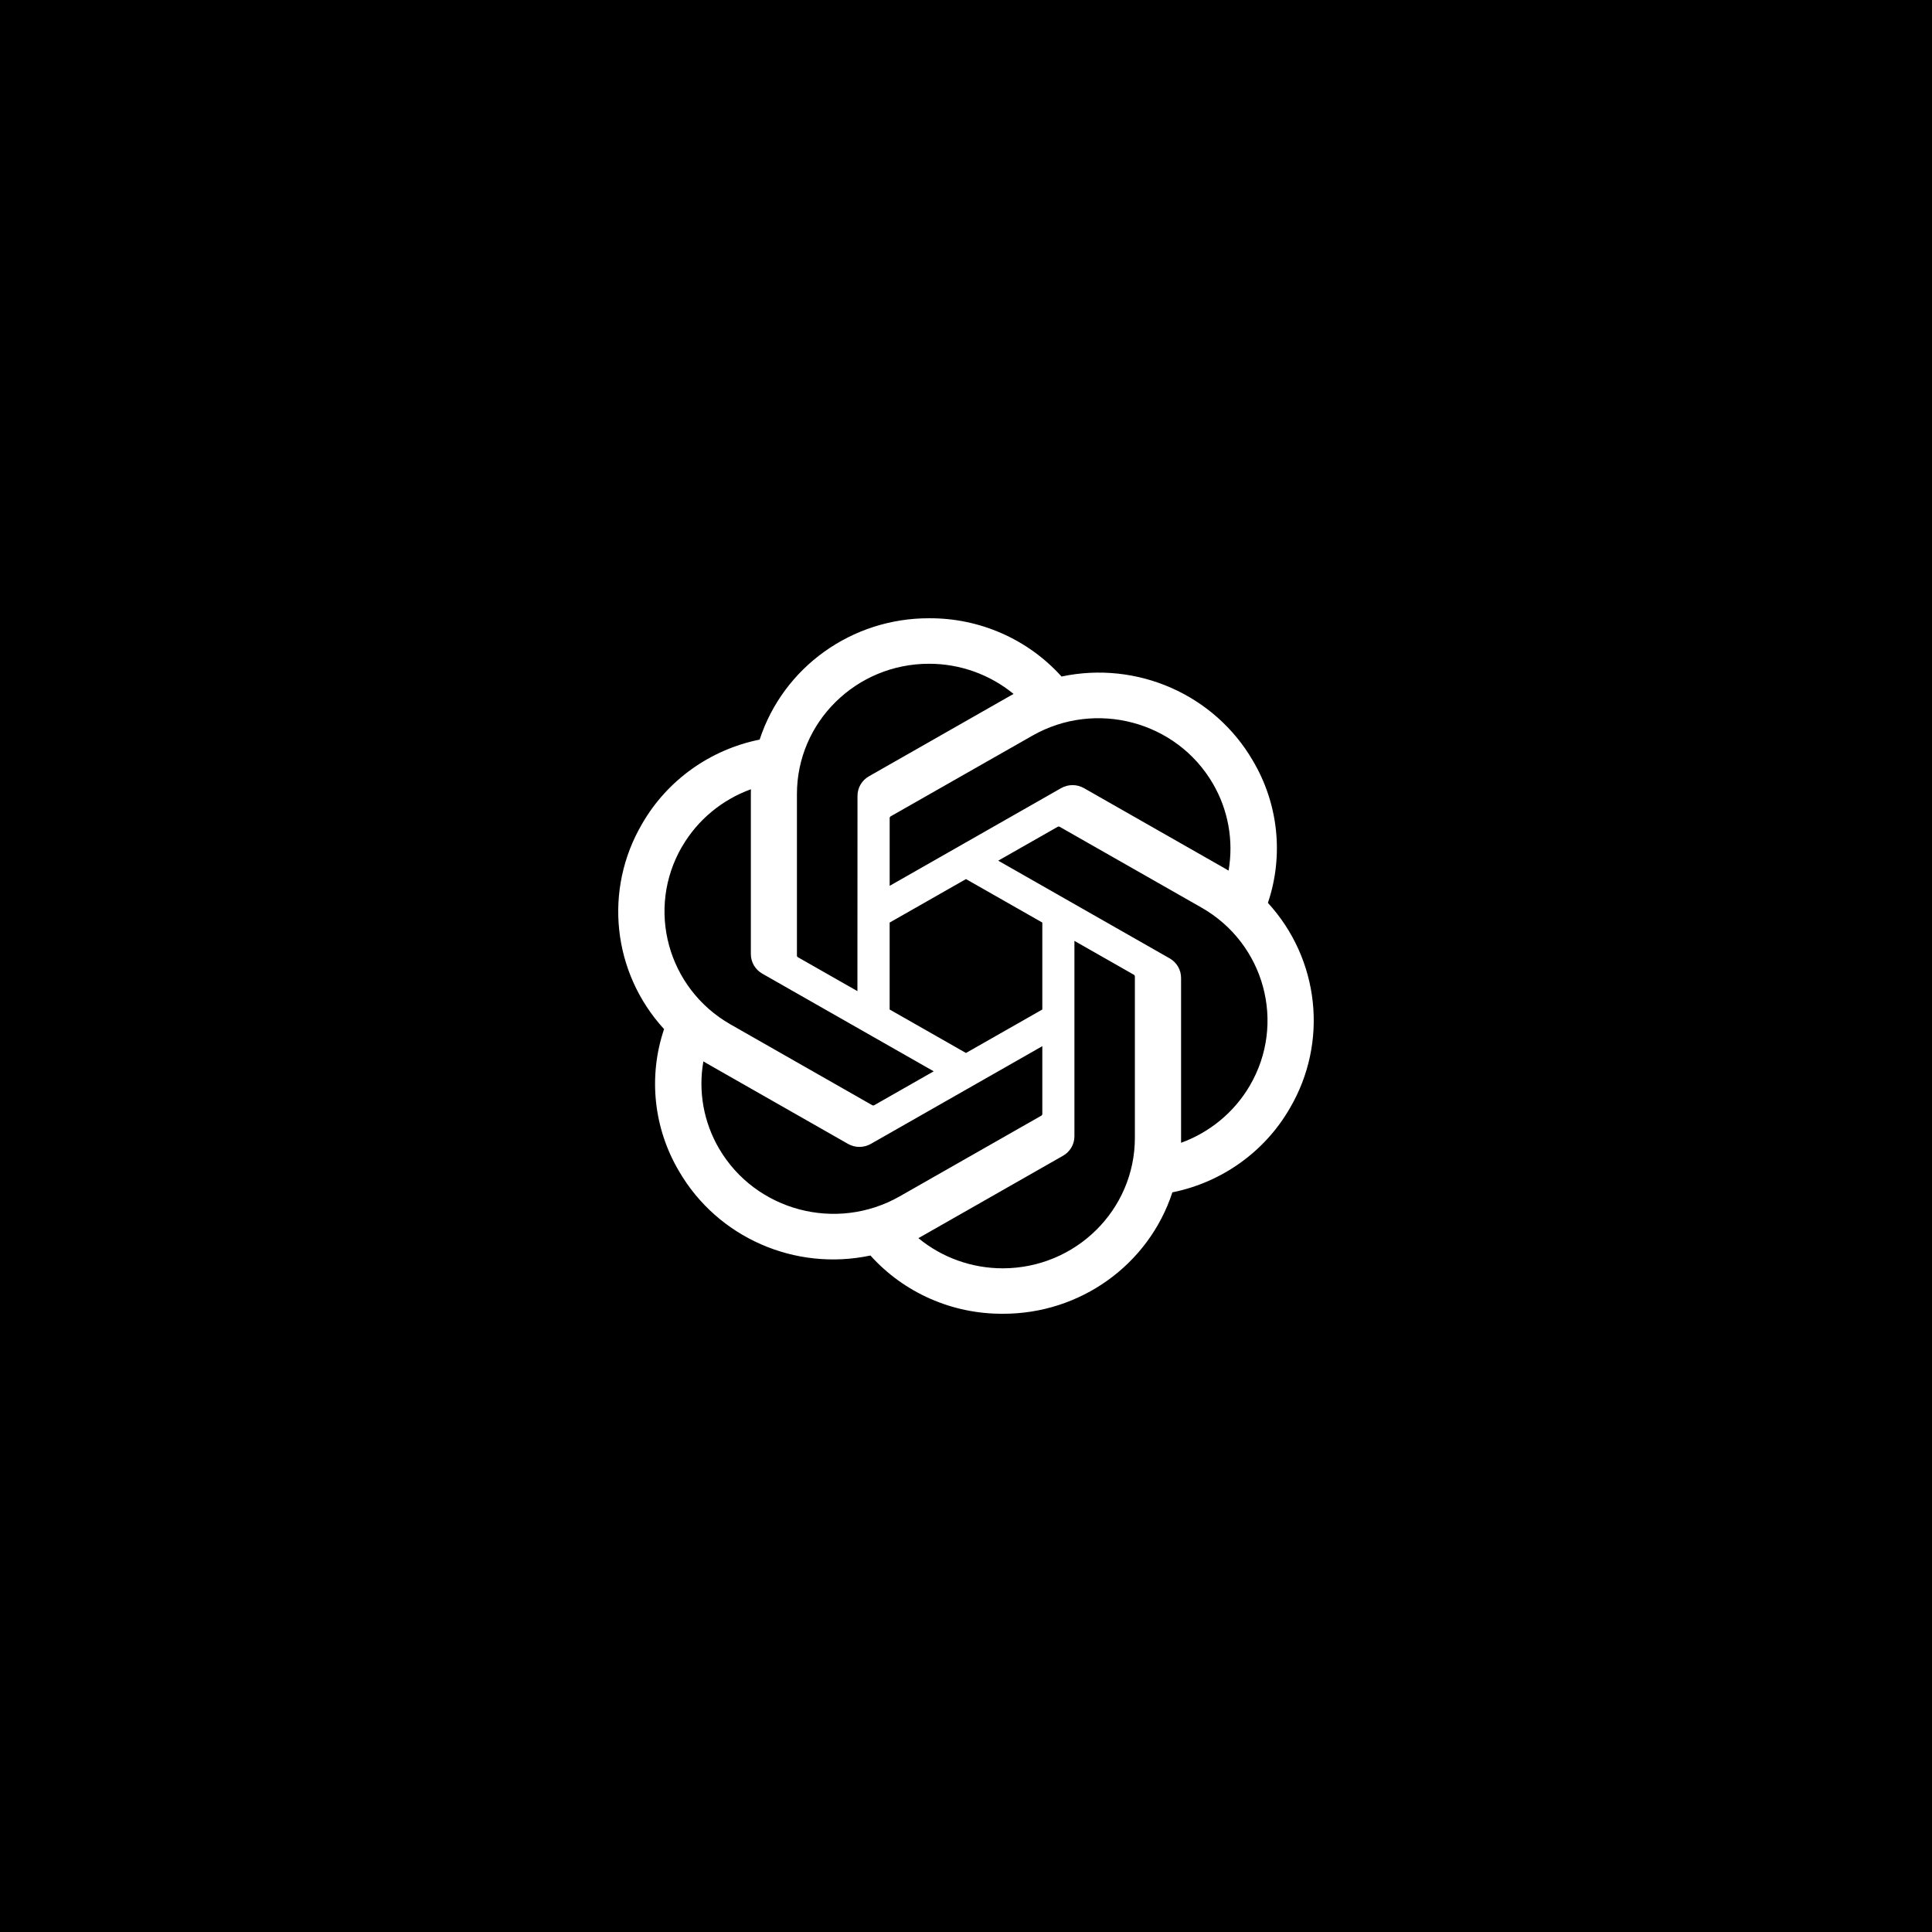
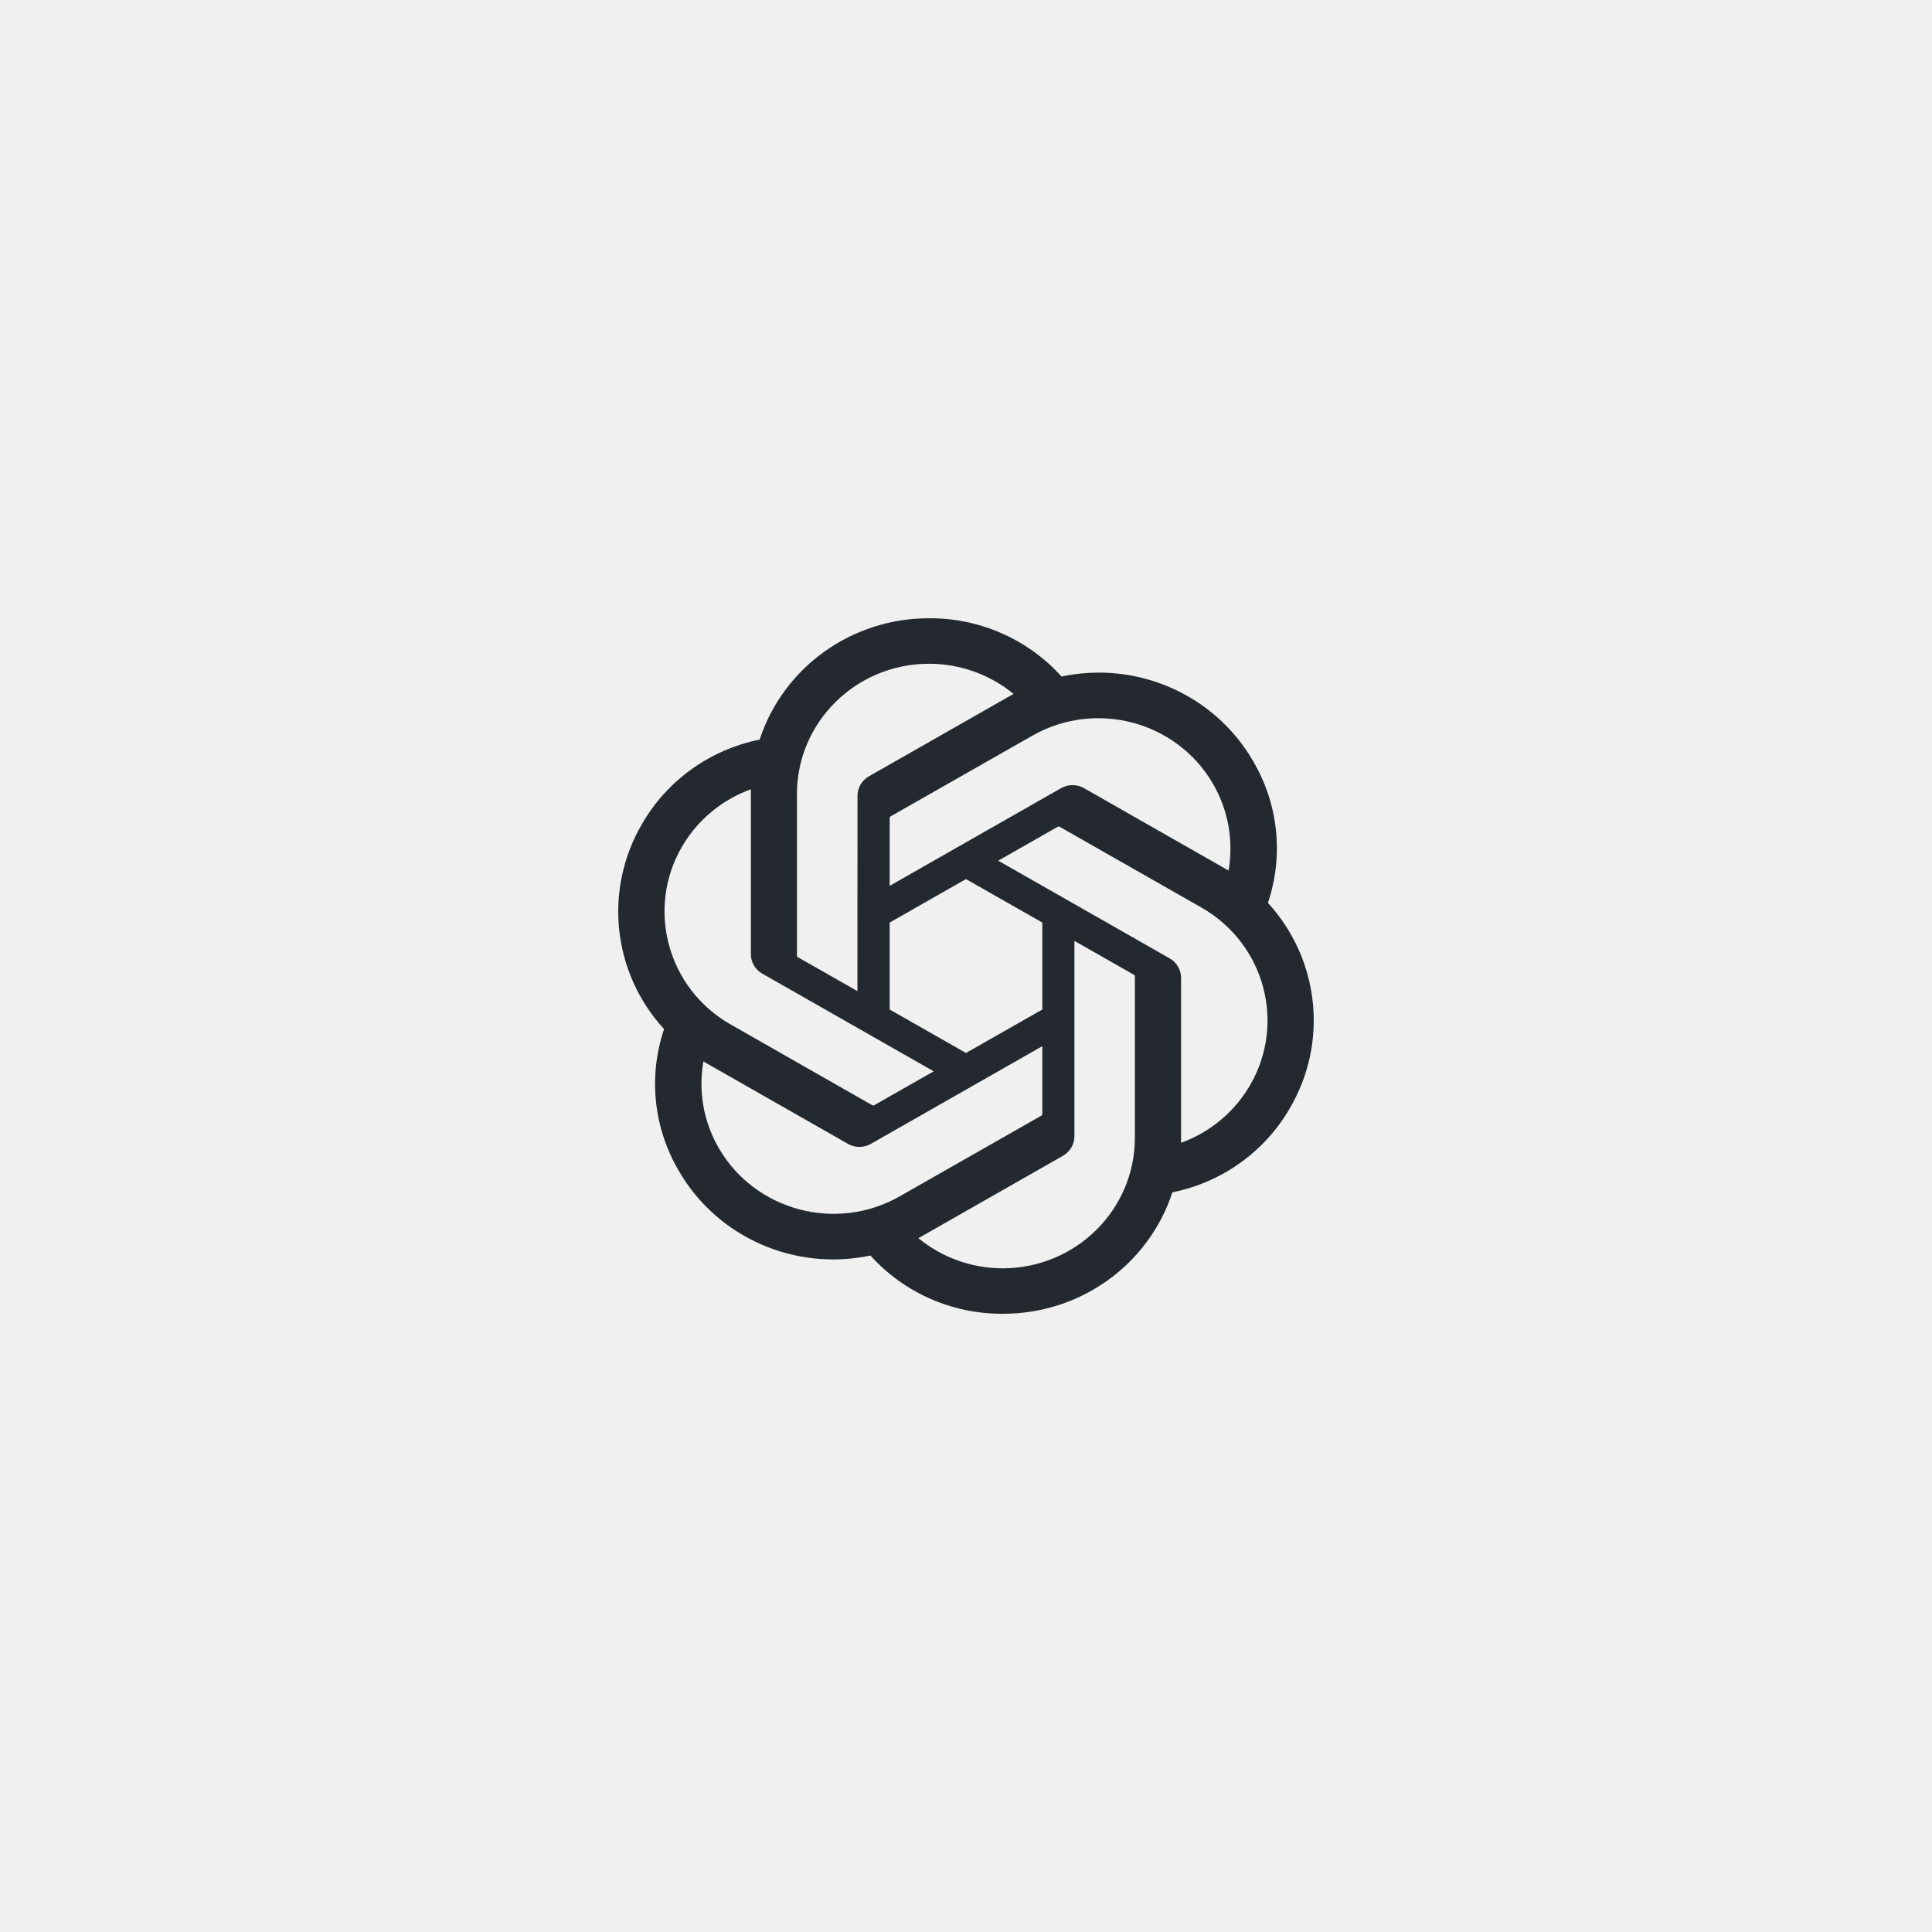
<svg xmlns="http://www.w3.org/2000/svg" fill="none" height="100" viewBox="0 0 100 100" width="100">
-   <path d="m0 0h100v100h-100z" fill="#000" />
-   <path d="m65.626 46.735c.828-2.451.543-5.137-.781-7.367-1.991-3.42-5.993-5.18-9.901-4.351-1.739-1.933-4.237-3.032-6.856-3.016-3.995-.009-7.54 2.529-8.769 6.28-2.566.519-4.782 2.104-6.078 4.35-2.006 3.411-1.548 7.711 1.131 10.636-.828 2.451-.543 5.137.781 7.367 1.991 3.42 5.993 5.18 9.901 4.351 1.738 1.933 4.237 3.032 6.856 3.015 3.997.01 7.543-2.53 8.772-6.284 2.566-.519 4.782-2.104 6.078-4.35 2.003-3.411 1.545-7.708-1.133-10.633zm-13.714 18.913c-1.6.002-3.149-.55-4.377-1.562.056-.029.153-.082.215-.12l7.265-4.14c.372-.208.6-.599.597-1.02v-10.106l3.07 1.749c.033.016.055.047.059.083v8.369c-.005 3.722-3.059 6.739-6.831 6.747zm-14.69-6.191c-.801-1.366-1.09-2.967-.815-4.52.054.032.148.089.215.127l7.265 4.14c.368.213.824.213 1.194 0l8.869-5.054v3.499c.002.036-.015.071-.043.093l-7.344 4.184c-3.271 1.859-7.449.754-9.34-2.469zm-1.912-15.648c.798-1.368 2.058-2.414 3.558-2.958 0 .062-.004.171-.004.247v8.281c-.002.421.226.811.596 1.019l8.869 5.053-3.07 1.749c-.031.02-.07.024-.104.009l-7.345-4.187c-3.264-1.865-4.384-5.986-2.503-9.213zm25.227 5.793-8.869-5.054 3.07-1.748c.031-.02.07-.024.104-.009l7.345 4.184c3.27 1.864 4.391 5.992 2.502 9.219-.799 1.366-2.058 2.412-3.557 2.957v-8.529c.003-.421-.224-.81-.593-1.019zm3.055-4.538c-.054-.033-.148-.089-.215-.127l-7.265-4.14c-.368-.213-.824-.213-1.194 0l-8.869 5.054v-3.499c-.002-.036.015-.071.043-.093l7.344-4.181c3.271-1.862 7.453-.754 9.339 2.475.797 1.363 1.085 2.96.815 4.511zm-19.212 6.236-3.072-1.749c-.033-.016-.055-.047-.059-.083v-8.369c.002-3.726 3.066-6.746 6.842-6.743 1.597 0 3.143.553 4.371 1.562-.056.029-.152.082-.215.12l-7.265 4.14c-.372.208-.6.597-.598 1.019l-.004 10.102zm1.668-3.548 3.951-2.251 3.951 2.25v4.501l-3.951 2.25-3.951-2.25z" fill="#fff" />
+   <path d="m65.626 46.735c.828-2.451.543-5.137-.781-7.367-1.991-3.42-5.993-5.18-9.901-4.351-1.739-1.933-4.237-3.032-6.856-3.016-3.995-.009-7.54 2.529-8.769 6.28-2.566.519-4.782 2.104-6.078 4.35-2.006 3.411-1.548 7.711 1.131 10.636-.828 2.451-.543 5.137.781 7.367 1.991 3.42 5.993 5.18 9.901 4.351 1.738 1.933 4.237 3.032 6.856 3.015 3.997.01 7.543-2.53 8.772-6.284 2.566-.519 4.782-2.104 6.078-4.35 2.003-3.411 1.545-7.708-1.133-10.633zm-13.714 18.913c-1.6.002-3.149-.55-4.377-1.562.056-.029.153-.082.215-.12l7.265-4.14c.372-.208.6-.599.597-1.02v-10.106l3.07 1.749c.033.016.055.047.059.083v8.369c-.005 3.722-3.059 6.739-6.831 6.747zm-14.69-6.191c-.801-1.366-1.09-2.967-.815-4.52.054.032.148.089.215.127l7.265 4.14c.368.213.824.213 1.194 0l8.869-5.054v3.499c.002.036-.015.071-.043.093l-7.344 4.184c-3.271 1.859-7.449.754-9.34-2.469zm-1.912-15.648c.798-1.368 2.058-2.414 3.558-2.958 0 .062-.004.171-.004.247v8.281c-.002.421.226.811.596 1.019l8.869 5.053-3.07 1.749c-.031.02-.07.024-.104.009l-7.345-4.187c-3.264-1.865-4.384-5.986-2.503-9.213zm25.227 5.793-8.869-5.054 3.07-1.748c.031-.02.07-.024.104-.009l7.345 4.184c3.27 1.864 4.391 5.992 2.502 9.219-.799 1.366-2.058 2.412-3.557 2.957v-8.529c.003-.421-.224-.81-.593-1.019zm3.055-4.538c-.054-.033-.148-.089-.215-.127l-7.265-4.14c-.368-.213-.824-.213-1.194 0l-8.869 5.054v-3.499c-.002-.036.015-.071.043-.093l7.344-4.181c3.271-1.862 7.453-.754 9.339 2.475.797 1.363 1.085 2.96.815 4.511zm-19.212 6.236-3.072-1.749c-.033-.016-.055-.047-.059-.083v-8.369c.002-3.726 3.066-6.746 6.842-6.743 1.597 0 3.143.553 4.371 1.562-.056.029-.152.082-.215.12l-7.265 4.14c-.372.208-.6.597-.598 1.019l-.004 10.102zm1.668-3.548 3.951-2.251 3.951 2.25v4.501l-3.951 2.25-3.951-2.25z" fill="#24292f" />
</svg>
